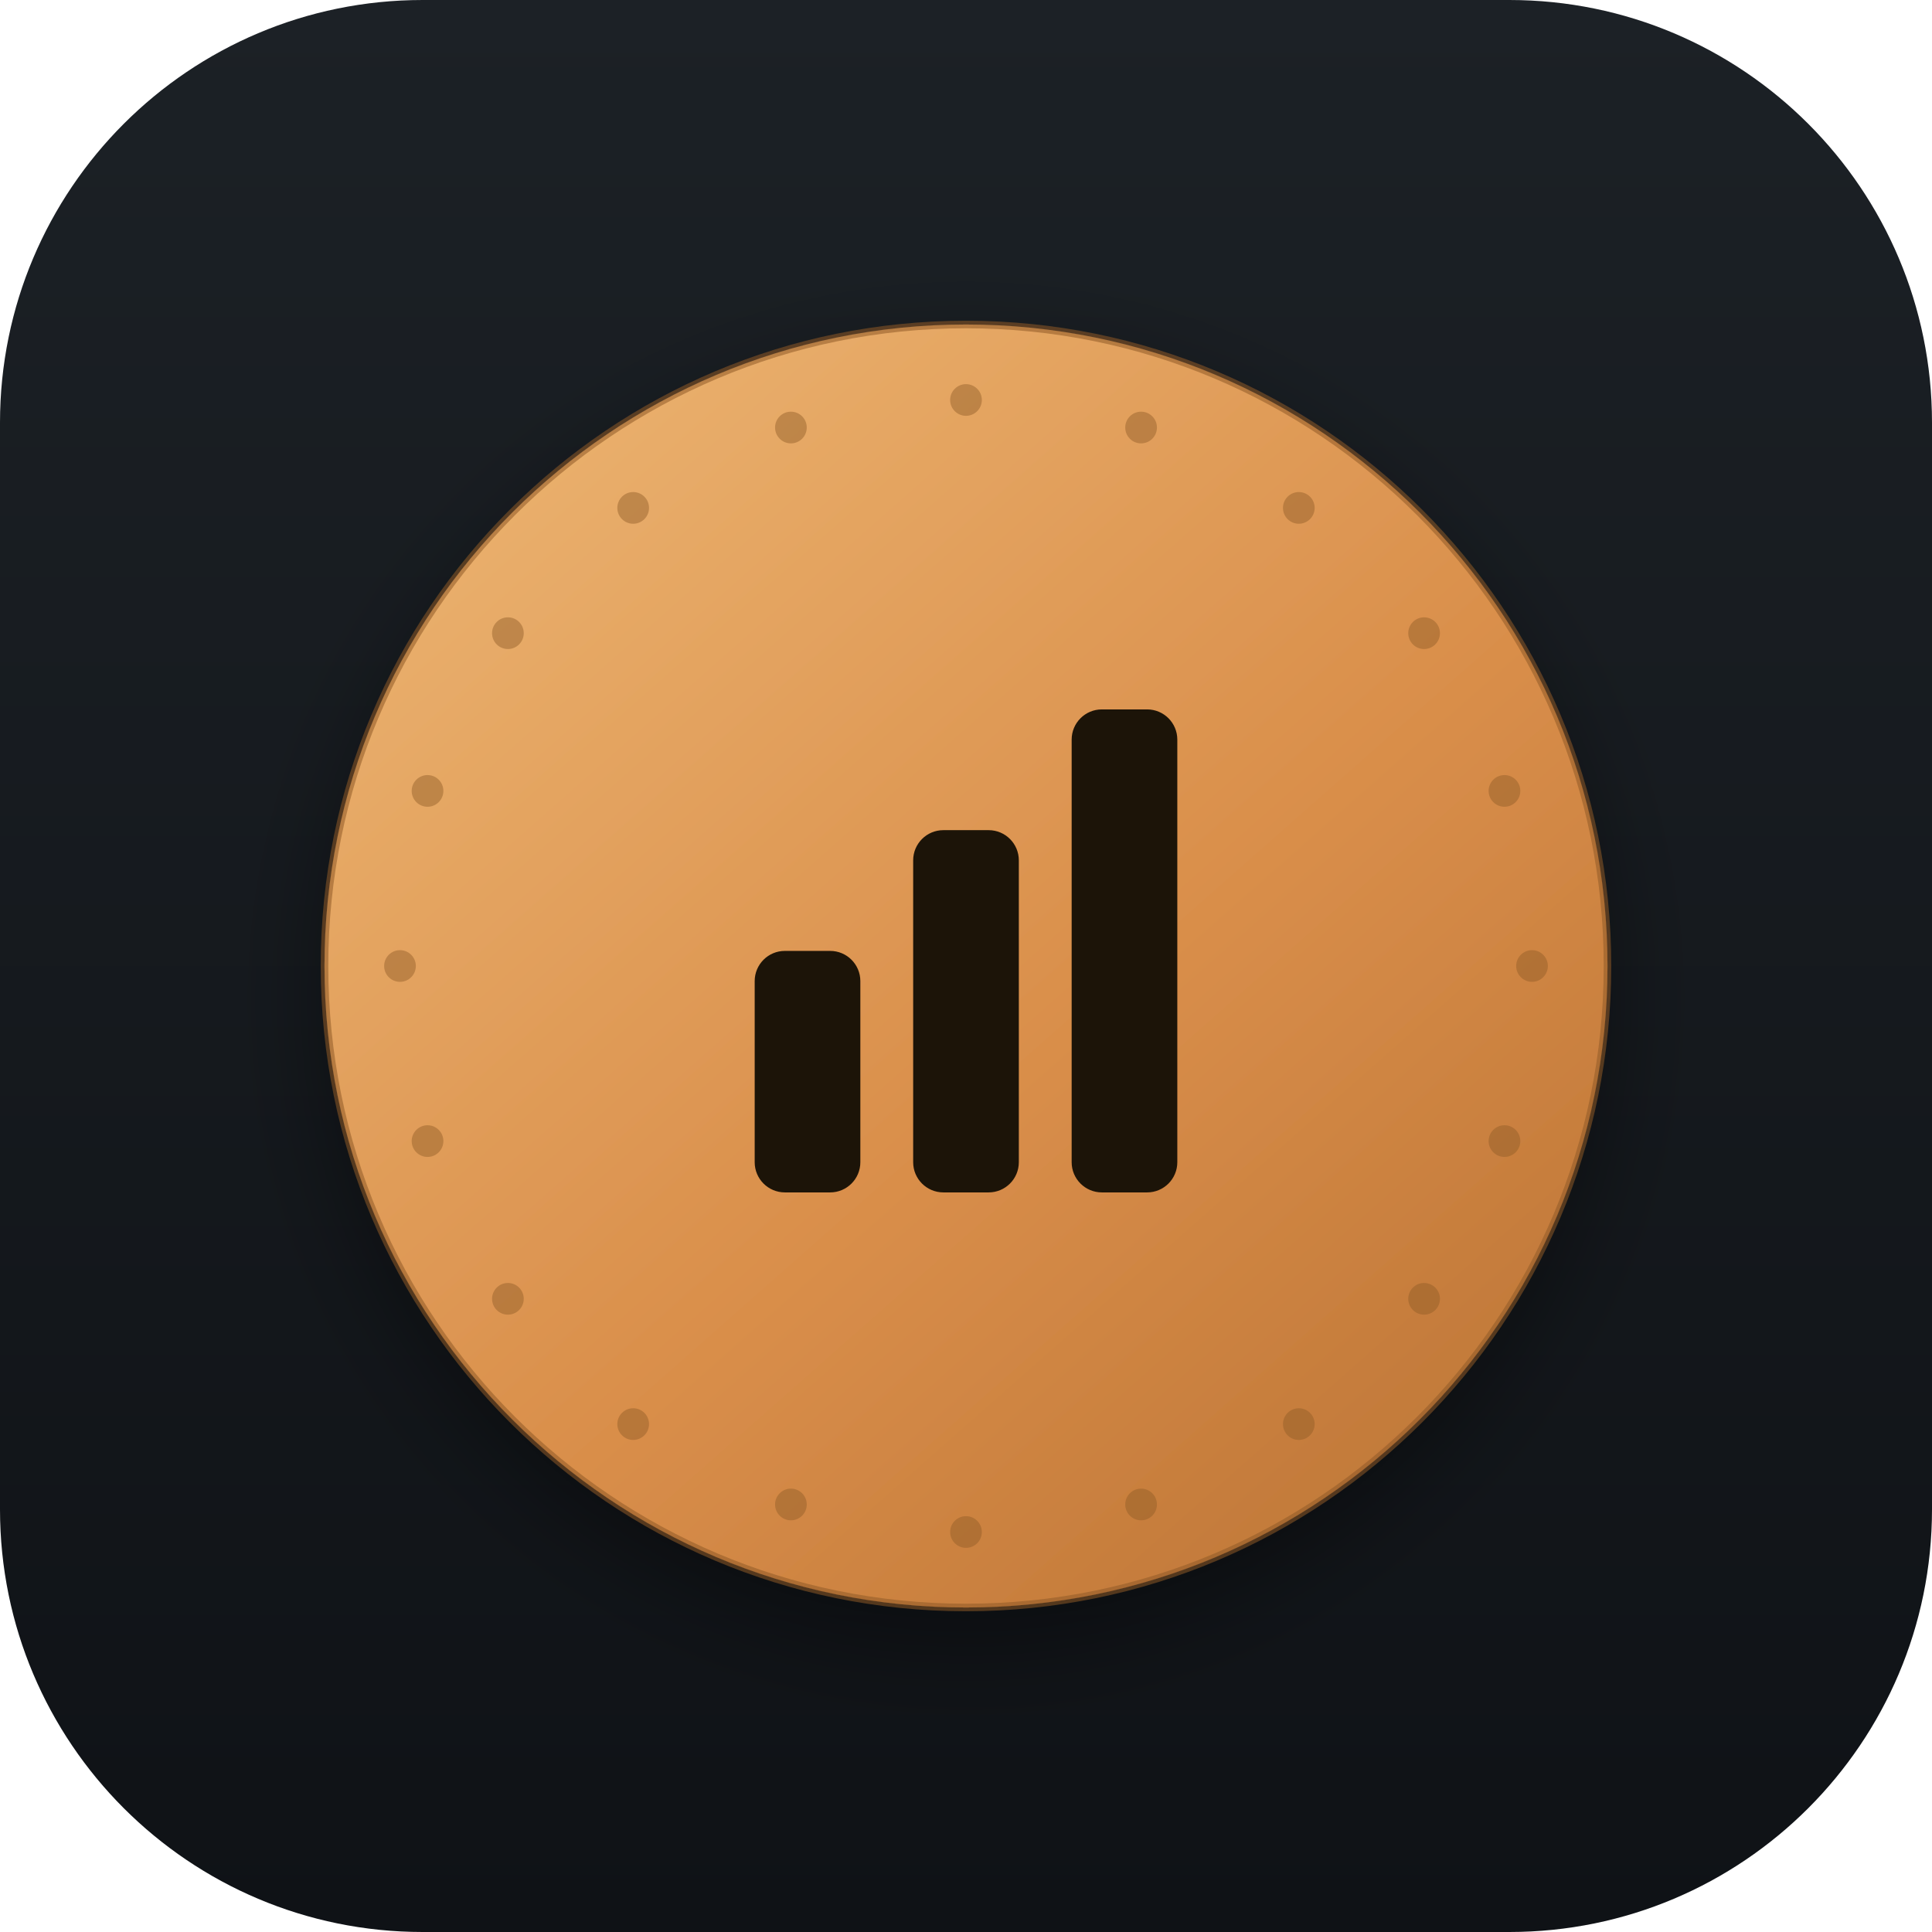
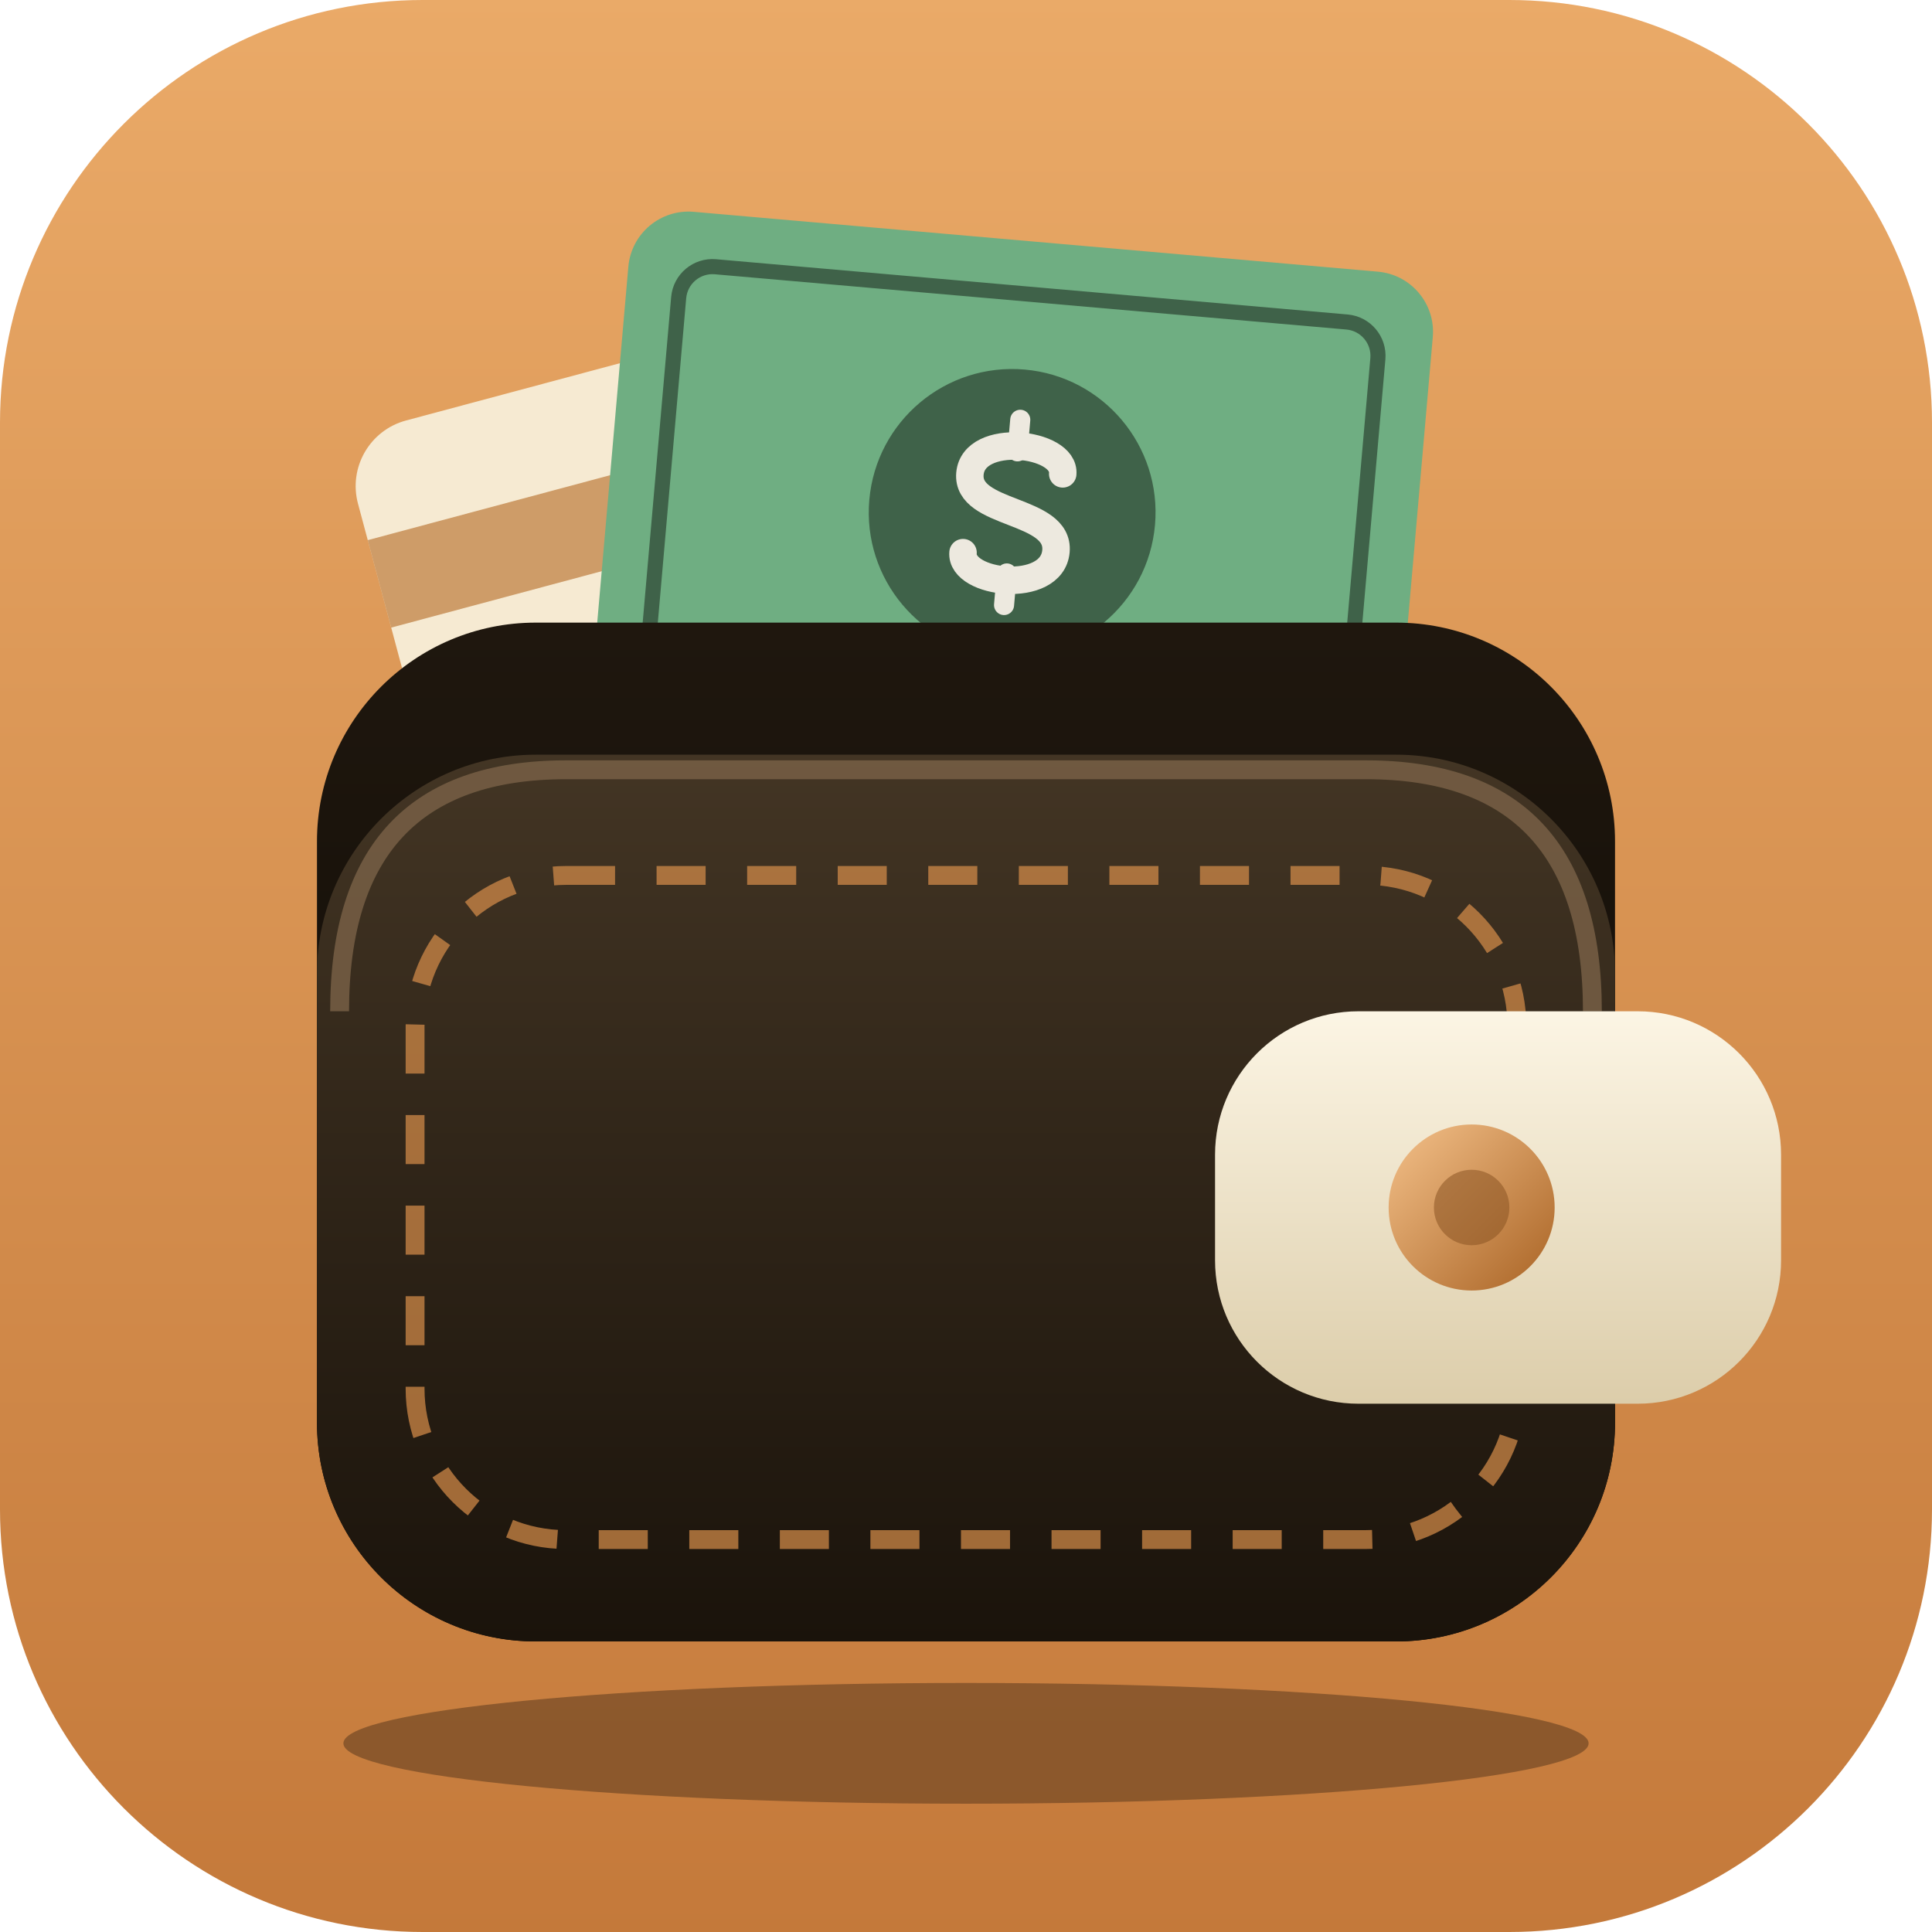
- <svg xmlns="http://www.w3.org/2000/svg" viewBox="0 0 512 512">
+ <svg xmlns="http://www.w3.org/2000/svg" xmlns:xlink="http://www.w3.org/1999/xlink" viewBox="0 0 512 512">
  <defs>
-     <linearGradient id="bgGrad" x1="0" y1="0" x2="0" y2="1">
-       <stop offset="0%" stop-color="#1c2126" />
-       <stop offset="100%" stop-color="#0f1216" />
+     <linearGradient id="bgBrass" x1="0" y1="0" x2="0" y2="1">
+       <stop offset="0" stop-color="#eaaa68" />
+       <stop offset="1" stop-color="#c4793a" />
    </linearGradient>
-     <linearGradient id="coinGrad" x1="0.15" y1="0.1" x2="0.9" y2="0.95">
-       <stop offset="0%" stop-color="#eab06d" />
-       <stop offset="55%" stop-color="#d98e4a" />
-       <stop offset="100%" stop-color="#bd7536" />
+     <linearGradient id="fDark" x1="0" y1="0" x2="0" y2="1">
+       <stop offset="0" stop-color="#433524" />
+       <stop offset="1" stop-color="#1a130b" />
    </linearGradient>
-     <filter id="coinShadow" x="-50%" y="-50%" width="200%" height="200%">
-       <feDropShadow dx="0" dy="9" stdDeviation="13" flood-color="#000000" flood-opacity="0.4" />
-     </filter>
+     <linearGradient id="bDark" x1="0" y1="0" x2="0" y2="1">
+       <stop offset="0" stop-color="#1f170e" />
+       <stop offset="1" stop-color="#0a0703" />
+     </linearGradient>
+     <linearGradient id="tabCream" x1="0" y1="0" x2="0" y2="1">
+       <stop offset="0" stop-color="#fcf5e4" />
+       <stop offset="1" stop-color="#dccdaa" />
+     </linearGradient>
+     <linearGradient id="btn" x1="0" y1="0" x2="1" y2="1">
+       <stop offset="0" stop-color="#f4c18a" />
+       <stop offset="1" stop-color="#a96324" />
+     </linearGradient>
+     <g id="d">
+       <path d="M345 175 C345 115 170 110 170 190 C170 270 345 240 345 322 C345 405 170 400 170 340" fill="none" stroke-linecap="round" stroke-width="52" />
+       <path d="M256 80V140M256 372V432" fill="none" stroke-linecap="round" stroke-width="38" />
+     </g>
  </defs>
-   <rect width="512" height="512" rx="112" fill="url(#bgGrad)" />
-   <circle cx="256" cy="256" r="170" fill="url(#coinGrad)" filter="url(#coinShadow)" />
-   <circle cx="256" cy="256" r="170" fill="none" stroke="#8f5a26" stroke-width="2" opacity="0.55" />
-   <g fill="#8f5a26" opacity="0.45">
-     <circle cx="406.0" cy="256.0" r="4.2" />
-     <circle cx="398.7" cy="302.4" r="4.2" />
-     <circle cx="377.4" cy="344.2" r="4.2" />
-     <circle cx="344.2" cy="377.4" r="4.2" />
-     <circle cx="302.4" cy="398.7" r="4.2" />
-     <circle cx="256.0" cy="406.0" r="4.2" />
-     <circle cx="209.6" cy="398.7" r="4.2" />
-     <circle cx="167.8" cy="377.4" r="4.2" />
-     <circle cx="134.6" cy="344.2" r="4.2" />
-     <circle cx="113.3" cy="302.4" r="4.2" />
-     <circle cx="106.0" cy="256.0" r="4.2" />
-     <circle cx="113.3" cy="209.6" r="4.2" />
-     <circle cx="134.6" cy="167.8" r="4.2" />
-     <circle cx="167.8" cy="134.6" r="4.2" />
-     <circle cx="209.6" cy="113.3" r="4.2" />
-     <circle cx="256.0" cy="106.0" r="4.2" />
-     <circle cx="302.4" cy="113.3" r="4.2" />
-     <circle cx="344.2" cy="134.6" r="4.2" />
-     <circle cx="377.4" cy="167.8" r="4.2" />
-     <circle cx="398.7" cy="209.6" r="4.2" />
+   <rect width="512" height="512" rx="112" fill="url(#bgBrass)" />
+   <ellipse cx="256" cy="462" rx="165" ry="16" fill="#000" opacity="0.3" />
+   <g transform="rotate(-15 220 160)">
+     <rect x="106" y="84" width="196" height="124" rx="18" fill="#f6ead2" />
+     <rect x="106" y="112" width="196" height="24" fill="#b9722f" opacity="0.65" />
  </g>
-   <g fill="#1c1408">
-     <rect x="200" y="252" width="28" height="64" rx="8" />
-     <rect x="242" y="220" width="28" height="96" rx="8" />
-     <rect x="284" y="188" width="28" height="128" rx="8" />
+   <g transform="rotate(5 270 150)">
+     <rect x="160" y="64" width="214" height="144" rx="16" fill="#6fae82" />
+     <rect x="174" y="78" width="186" height="116" rx="9" fill="none" stroke="#3f6249" stroke-width="4" />
+     <circle cx="267" cy="136" r="38" fill="#3f6249" />
+     <use xlink:href="#d" stroke="#ede9df" transform="translate(267 136) scale(0.14) translate(-256 -256)" />
  </g>
+   <rect x="84" y="165" width="344" height="270" rx="58" fill="url(#bDark)" />
+   <rect x="84" y="200" width="344" height="235" rx="58" fill="url(#fDark)" />
+   <path d="M90 268 Q90 204 150 204 H362 Q422 204 422 268" fill="none" stroke="#7a6247" stroke-width="5" opacity="0.8" />
+   <rect x="110" y="232" width="292" height="176" rx="40" fill="none" stroke="#d98e4a" stroke-width="5" stroke-dasharray="13 11" opacity="0.7" />
+   <rect x="322" y="268" width="150" height="104" rx="38" fill="url(#tabCream)" />
+   <circle cx="390" cy="320" r="22" fill="url(#btn)" />
+   <circle cx="390" cy="320" r="10" fill="#8a5322" opacity="0.55" />
</svg>
